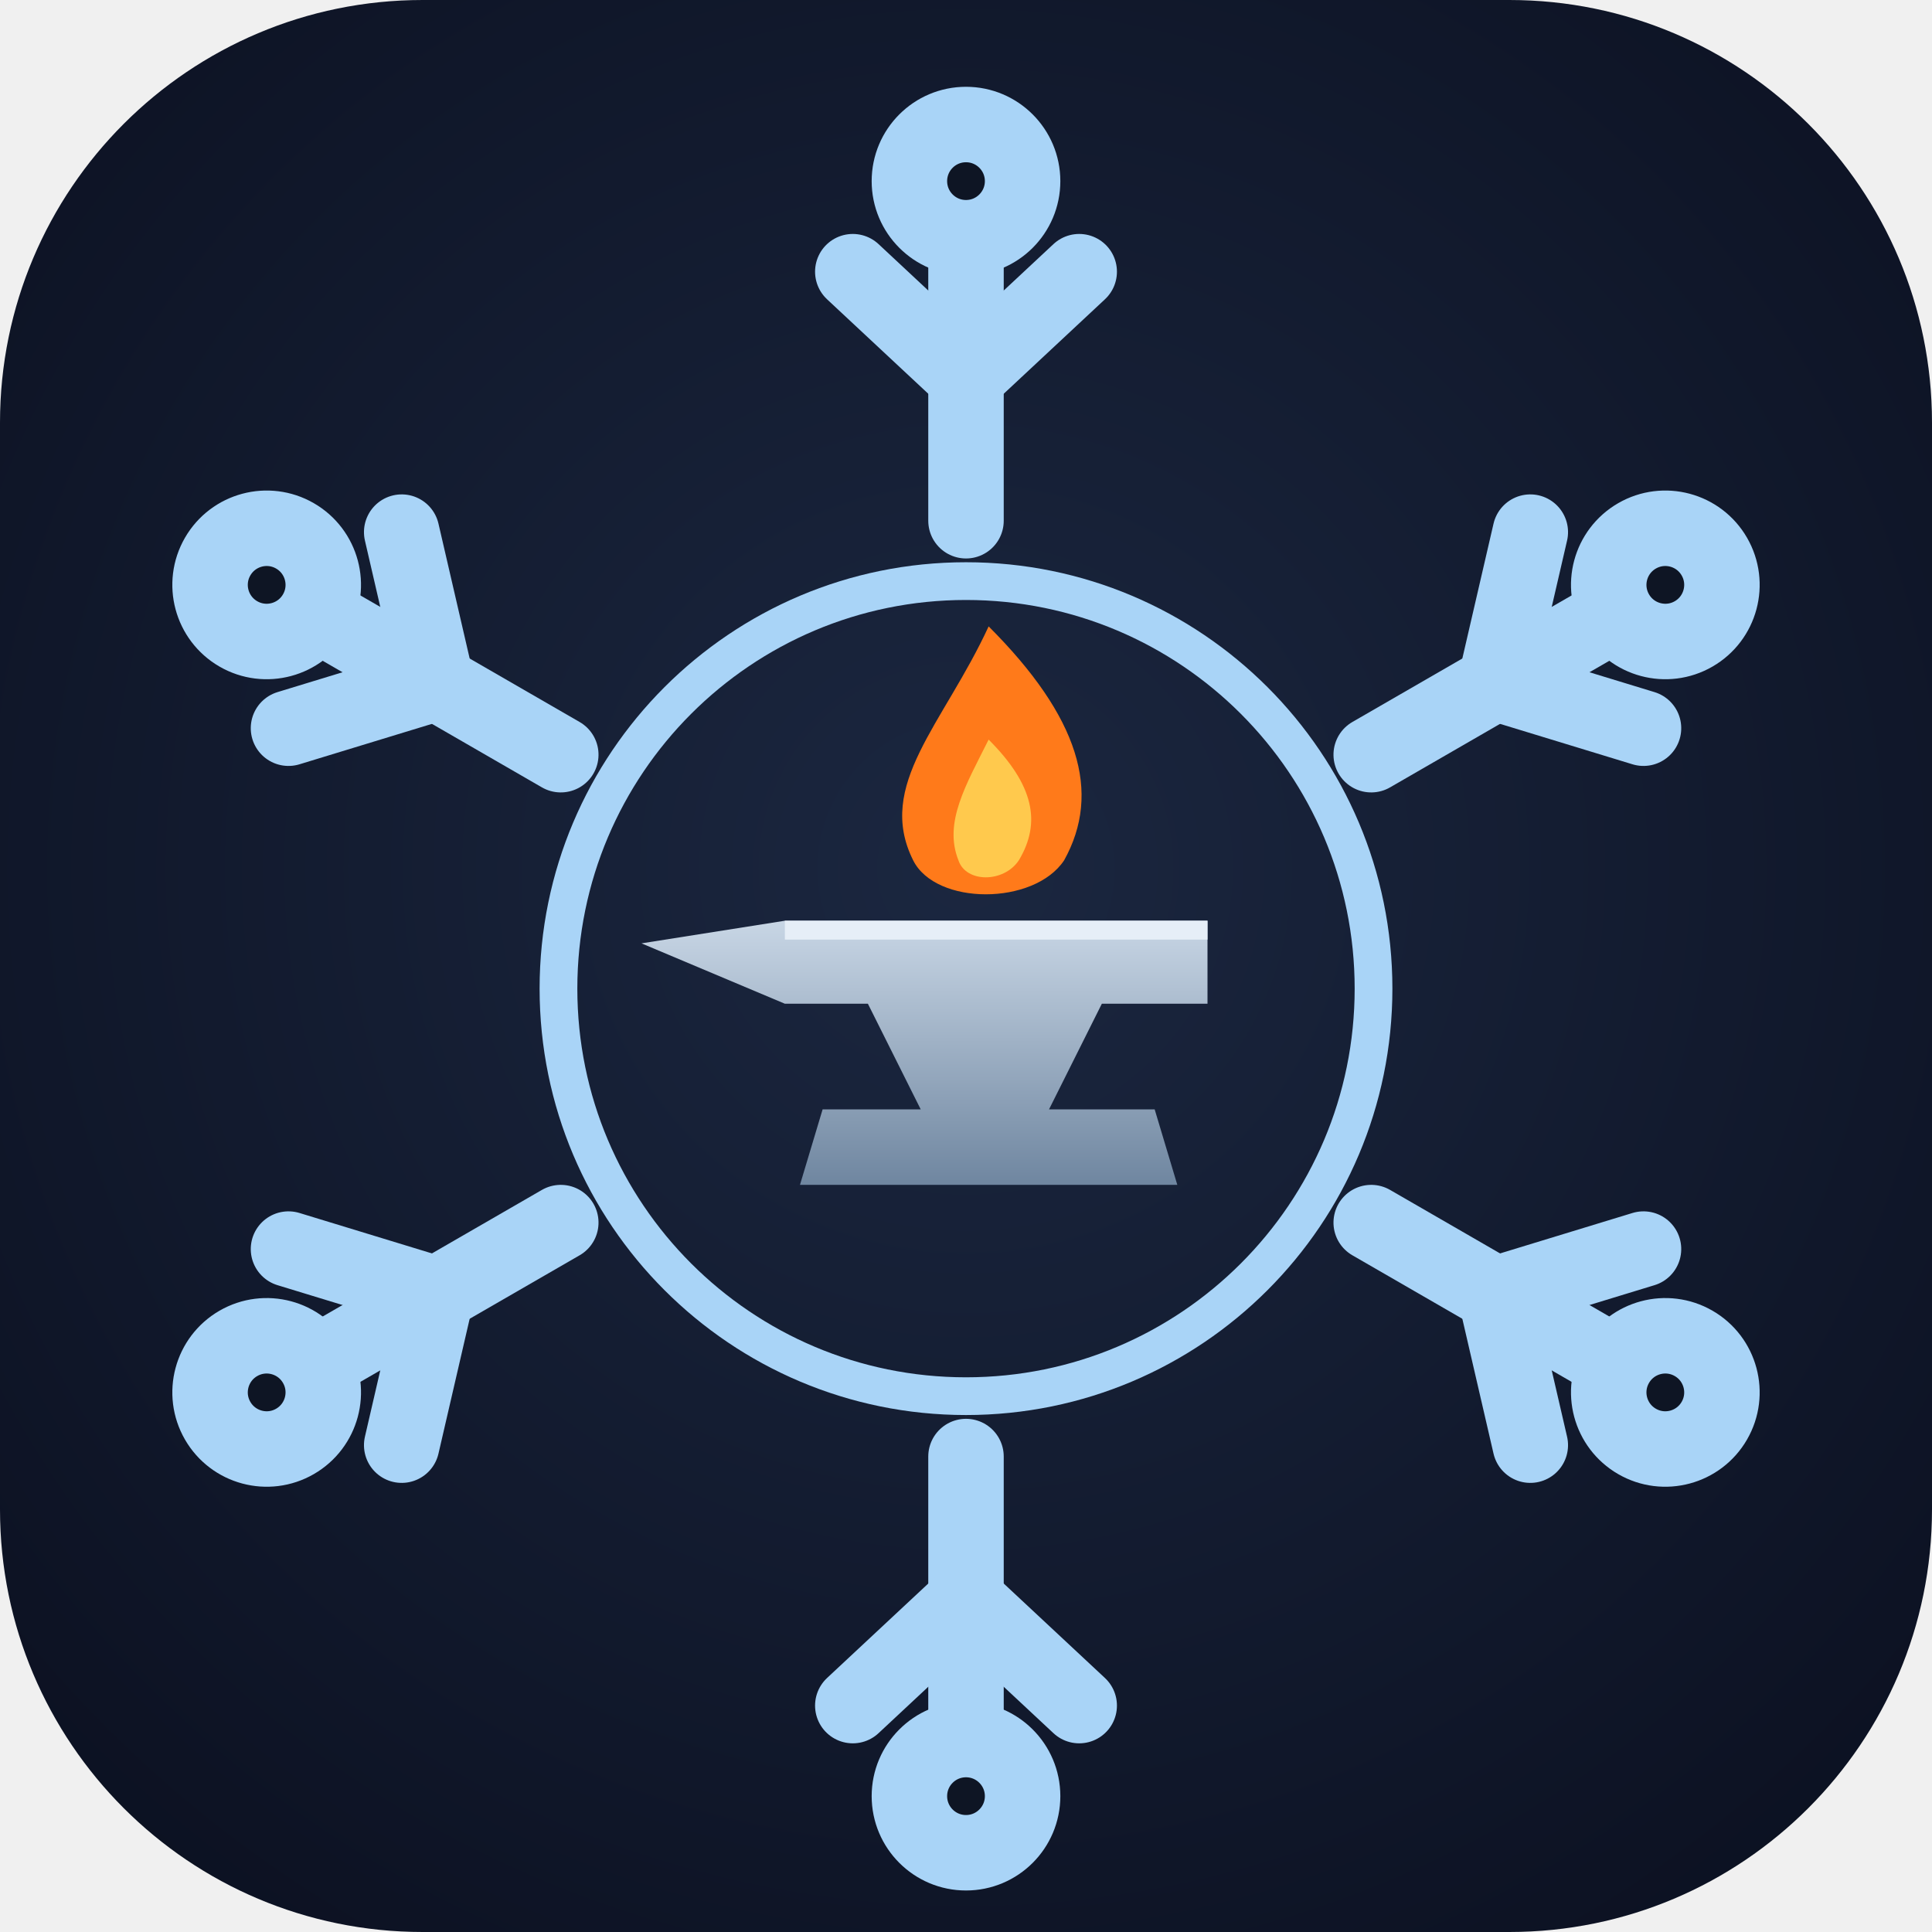
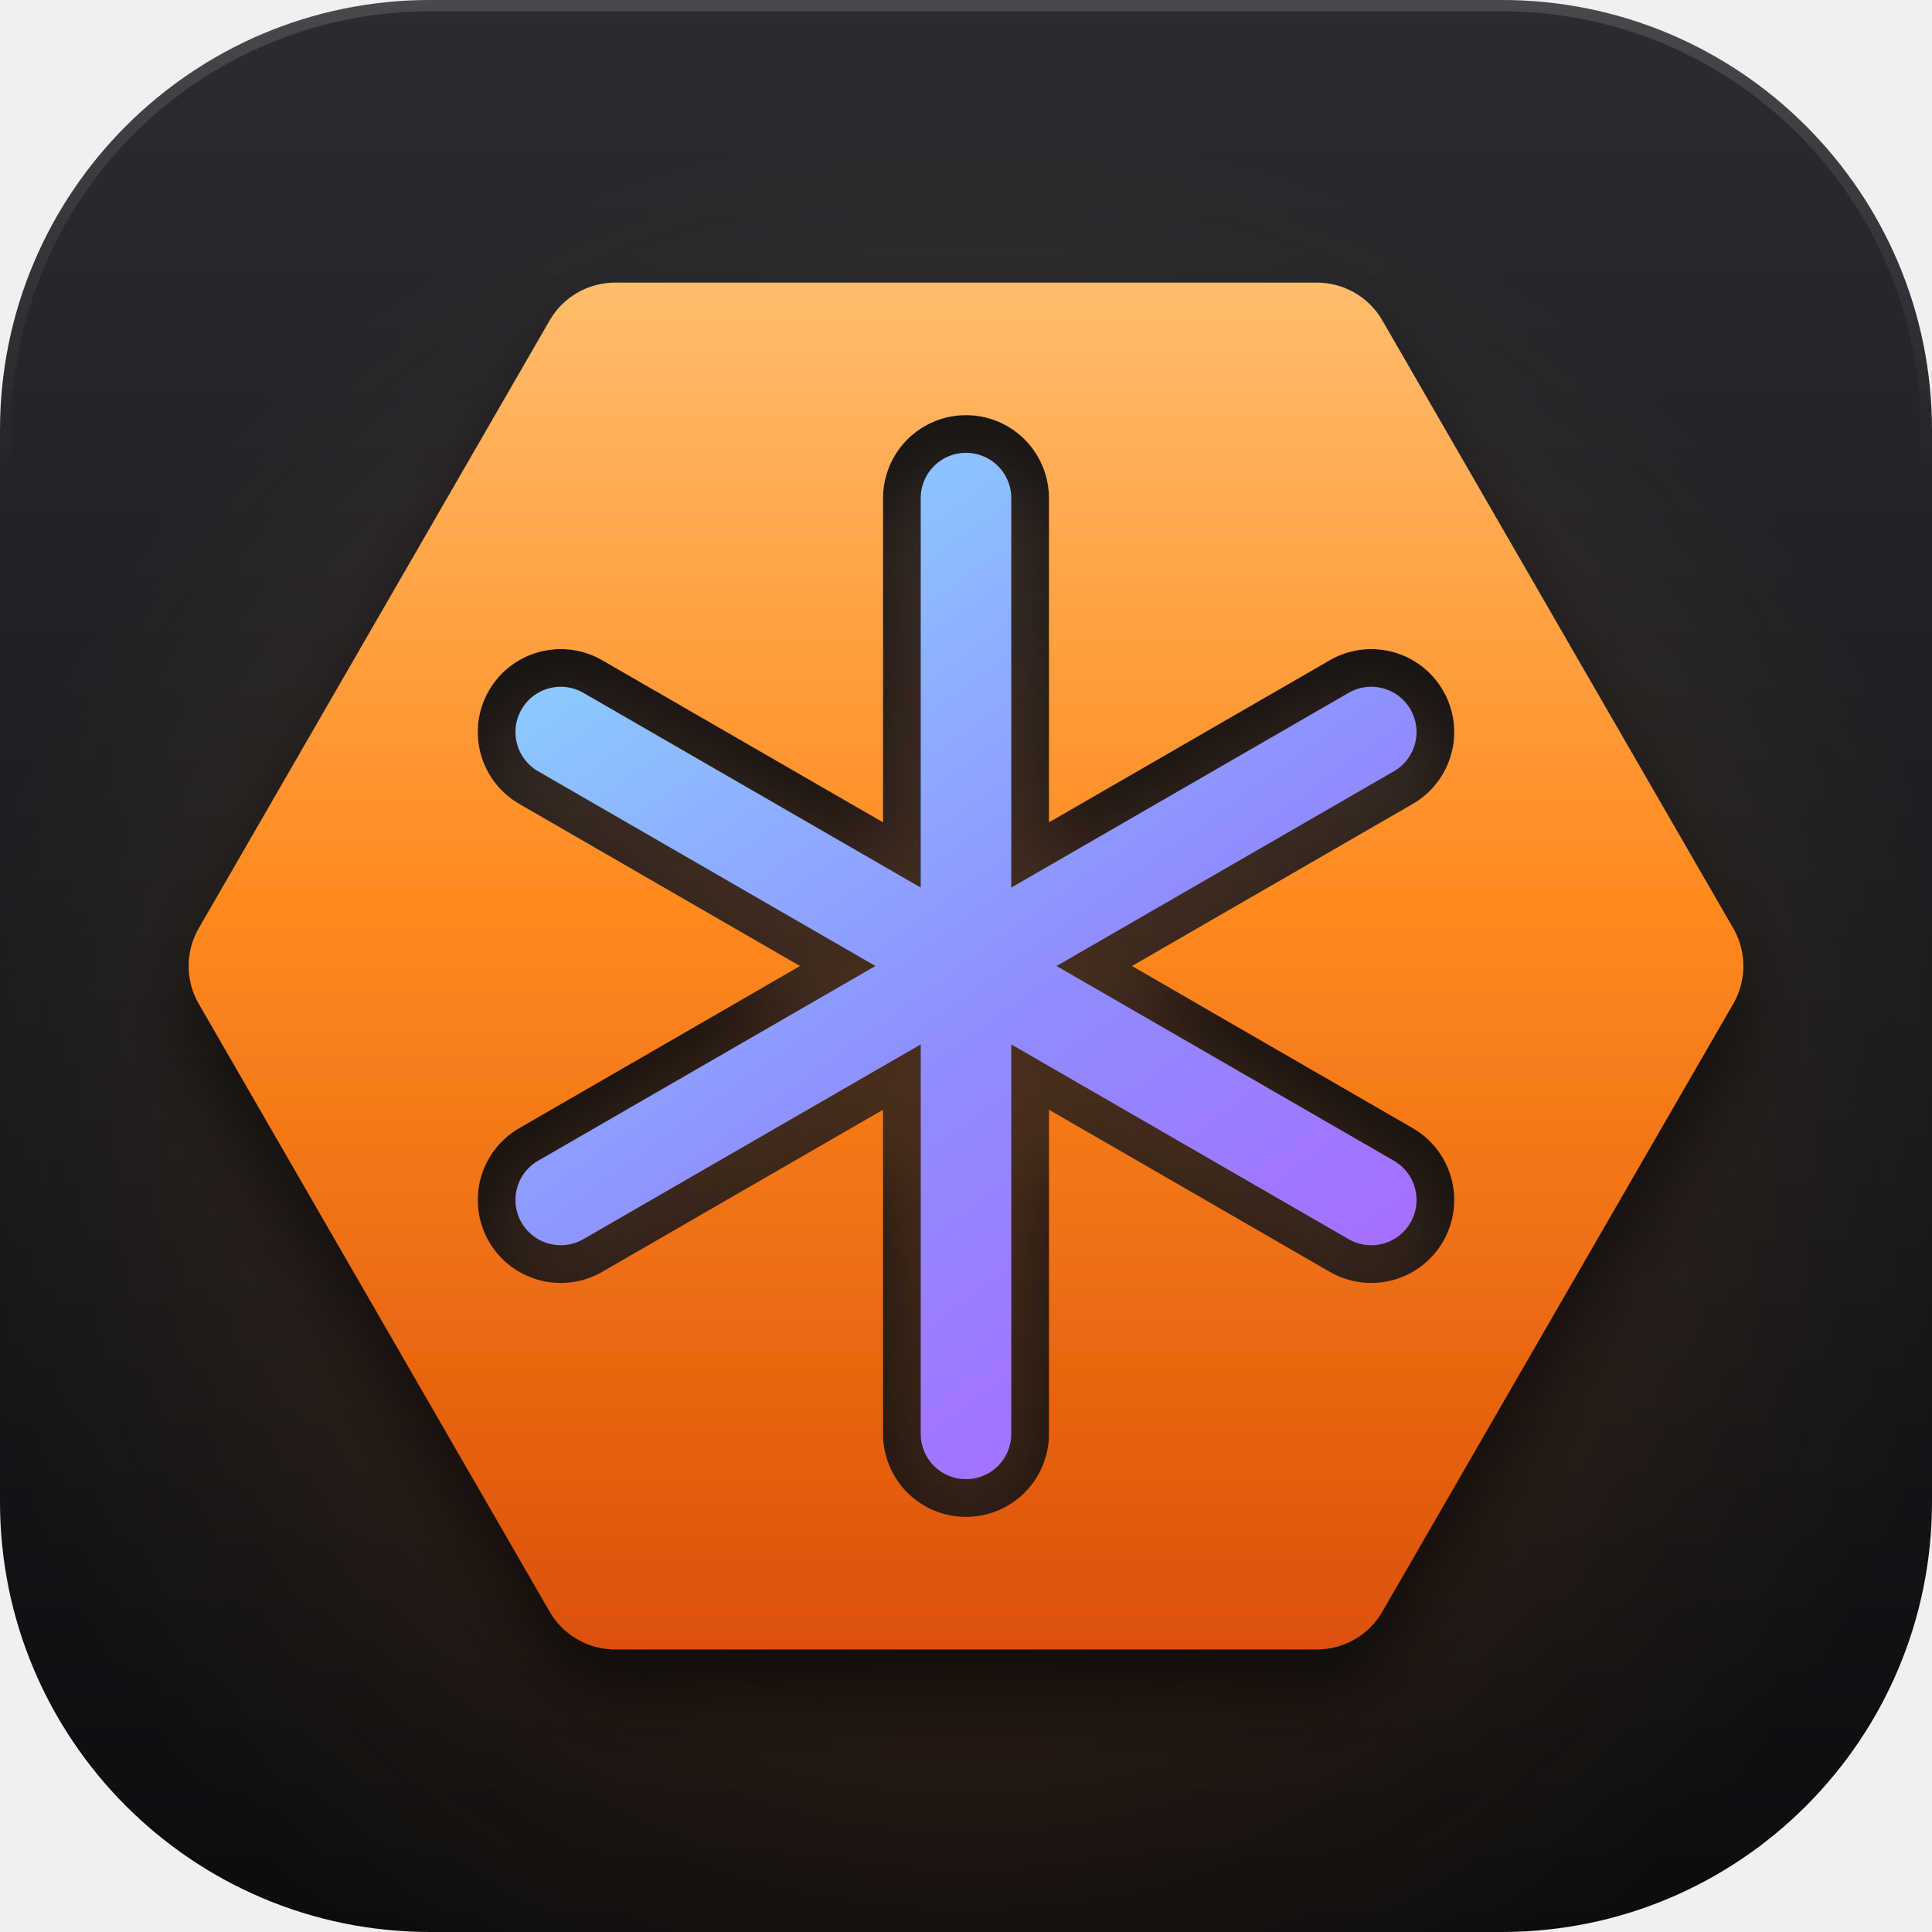
<svg xmlns="http://www.w3.org/2000/svg" viewBox="0 0 512 512" width="512" height="512">
  <defs>
-     <radialGradient id="bg" cx="50%" cy="45%" r="70%">
-       <stop offset="0" stop-color="#1b2740" />
-       <stop offset="1" stop-color="#0b1020" />
+     <linearGradient id="t" x1="0" y1="0" x2="0" y2="1">
+       <stop offset="0" stop-color="#2a2c31" />
+       <stop offset="1" stop-color="#0b0c0e" />
+     </linearGradient>
+     <radialGradient id="forge" cx="256" cy="300" r="270" gradientUnits="userSpaceOnUse">
+       <stop offset="0" stop-color="#ff7a1a" stop-opacity="0.22" />
+       <stop offset="1" stop-color="#ff7a1a" stop-opacity="0" />
    </radialGradient>
-     <linearGradient id="steel" x1="0" y1="0" x2="0" y2="1">
-       <stop offset="0" stop-color="#c8d6e5" />
-       <stop offset="1" stop-color="#6f86a0" />
+     <linearGradient id="rim" x1="0" y1="0" x2="0" y2="1">
+       <stop offset="0" stop-color="#fff" stop-opacity="0.14" />
+       <stop offset="0.25" stop-color="#fff" stop-opacity="0" />
    </linearGradient>
+     <linearGradient id="metal" x1="0" y1="70" x2="0" y2="442" gradientUnits="userSpaceOnUse">
+       <stop offset="0" stop-color="#ffbe6e" />
+       <stop offset="0.45" stop-color="#ff8a1f" />
+       <stop offset="1" stop-color="#dc4f08" />
+     </linearGradient>
+     <linearGradient id="sheen" x1="0" y1="70" x2="0" y2="256" gradientUnits="userSpaceOnUse">
+       <stop offset="0" stop-color="#fff" stop-opacity="0.32" />
+       <stop offset="1" stop-color="#fff" stop-opacity="0" />
+     </linearGradient>
+     <linearGradient id="ice" x1="150" y1="110" x2="362" y2="402" gradientUnits="userSpaceOnUse">
+       <stop offset="0" stop-color="#8be0ff" />
+       <stop offset="0.55" stop-color="#8f8cff" />
+       <stop offset="1" stop-color="#b061ff" />
+     </linearGradient>
+     <mask id="cut">
+       <rect width="512" height="512" fill="#fff" />
+       <path d="M256.0 256.0L256.0 132.0M256.0 256.0L363.4 194.0M256.0 256.0L363.4 318.0M256.0 256.0L256.0 380.0M256.0 256.0L148.6 318.0M256.0 256.0L148.6 194.0" stroke="#000" stroke-width="44" stroke-linecap="round" fill="none" />
+     </mask>
+     <filter id="drop" x="-20%" y="-20%" width="140%" height="150%">
+       <feGaussianBlur in="SourceAlpha" stdDeviation="10" />
+       <feOffset dy="12" />
+       <feComponentTransfer>
+         <feFuncA type="linear" slope="0.55" />
+       </feComponentTransfer>
+       <feMerge>
+         <feMergeNode />
+         <feMergeNode in="SourceGraphic" />
+       </feMerge>
+     </filter>
+     <filter id="glow" x="-30%" y="-30%" width="160%" height="160%">
+       <feGaussianBlur stdDeviation="9" />
+     </filter>
  </defs>
-   <rect width="512" height="512" rx="112" fill="url(#bg)" />
-   <g transform="translate(256 262)" stroke="#a9d4f7" stroke-width="20" stroke-linecap="round" stroke-linejoin="round" fill="none">
-     <g transform="rotate(0)">
-       <line x1="0" y1="-124" x2="0" y2="-198" />
-       <polyline points="-30,-190 0,-162 30,-190" />
-       <circle cx="0" cy="-214" r="15" fill="#0e1524" />
-     </g>
-     <g transform="rotate(60)">
-       <line x1="0" y1="-124" x2="0" y2="-198" />
-       <polyline points="-30,-190 0,-162 30,-190" />
-       <circle cx="0" cy="-214" r="15" fill="#0e1524" />
-     </g>
-     <g transform="rotate(120)">
-       <line x1="0" y1="-124" x2="0" y2="-198" />
-       <polyline points="-30,-190 0,-162 30,-190" />
-       <circle cx="0" cy="-214" r="15" fill="#0e1524" />
-     </g>
-     <g transform="rotate(180)">
-       <line x1="0" y1="-124" x2="0" y2="-198" />
-       <polyline points="-30,-190 0,-162 30,-190" />
-       <circle cx="0" cy="-214" r="15" fill="#0e1524" />
-     </g>
-     <g transform="rotate(240)">
-       <line x1="0" y1="-124" x2="0" y2="-198" />
-       <polyline points="-30,-190 0,-162 30,-190" />
-       <circle cx="0" cy="-214" r="15" fill="#0e1524" />
-     </g>
-     <g transform="rotate(300)">
-       <line x1="0" y1="-124" x2="0" y2="-198" />
-       <polyline points="-30,-190 0,-162 30,-190" />
-       <circle cx="0" cy="-214" r="15" fill="#0e1524" />
-     </g>
-     <circle r="108" stroke-width="10" />
+   <rect width="512" height="512" rx="114" fill="url(#t)" />
+   <rect width="512" height="512" rx="114" fill="url(#forge)" />
+   <rect x="1.5" y="1.5" width="509" height="509" rx="112.5" fill="none" stroke="url(#rim)" stroke-width="3" />
+   <g filter="url(#drop)">
+     <polygon points="349.0,94.9 442.0,256.0 349.0,417.1 163.0,417.1 70.0,256.0 163.0,94.9" fill="url(#metal)" stroke="url(#metal)" stroke-width="40" stroke-linejoin="round" mask="url(#cut)" />
  </g>
-   <g transform="translate(256 262)">
-     <path d="M6 -96 C30 -72 36 -52 26 -34 C18 -22 -8 -22 -14 -34 C-24 -54 -6 -70 6 -96 Z" fill="#ff7a1a" />
-     <path d="M6 -66 C18 -54 20 -44 14 -34 C10 -28 0 -28 -2 -34 C-6 -44 0 -54 6 -66 Z" fill="#ffc94d" />
-     <path d="M-86 -12 L-48 -18 L64 -18 L64 4 L36 4 L22 32 L50 32 L56 52 L-44 52 L-38 32 L-12 32 L-26 4 L-48 4 Z" fill="url(#steel)" />
-     <rect x="-48" y="-18" width="112" height="5" fill="#e6eef7" />
-   </g>
+   <path d="M256.0 256.0L256.0 132.0M256.0 256.0L363.4 194.0M256.0 256.0L363.4 318.0M256.0 256.0L256.0 380.0M256.0 256.0L148.6 318.0M256.0 256.0L148.6 194.0" stroke="url(#ice)" stroke-width="24" stroke-linecap="round" fill="none" />
</svg>
